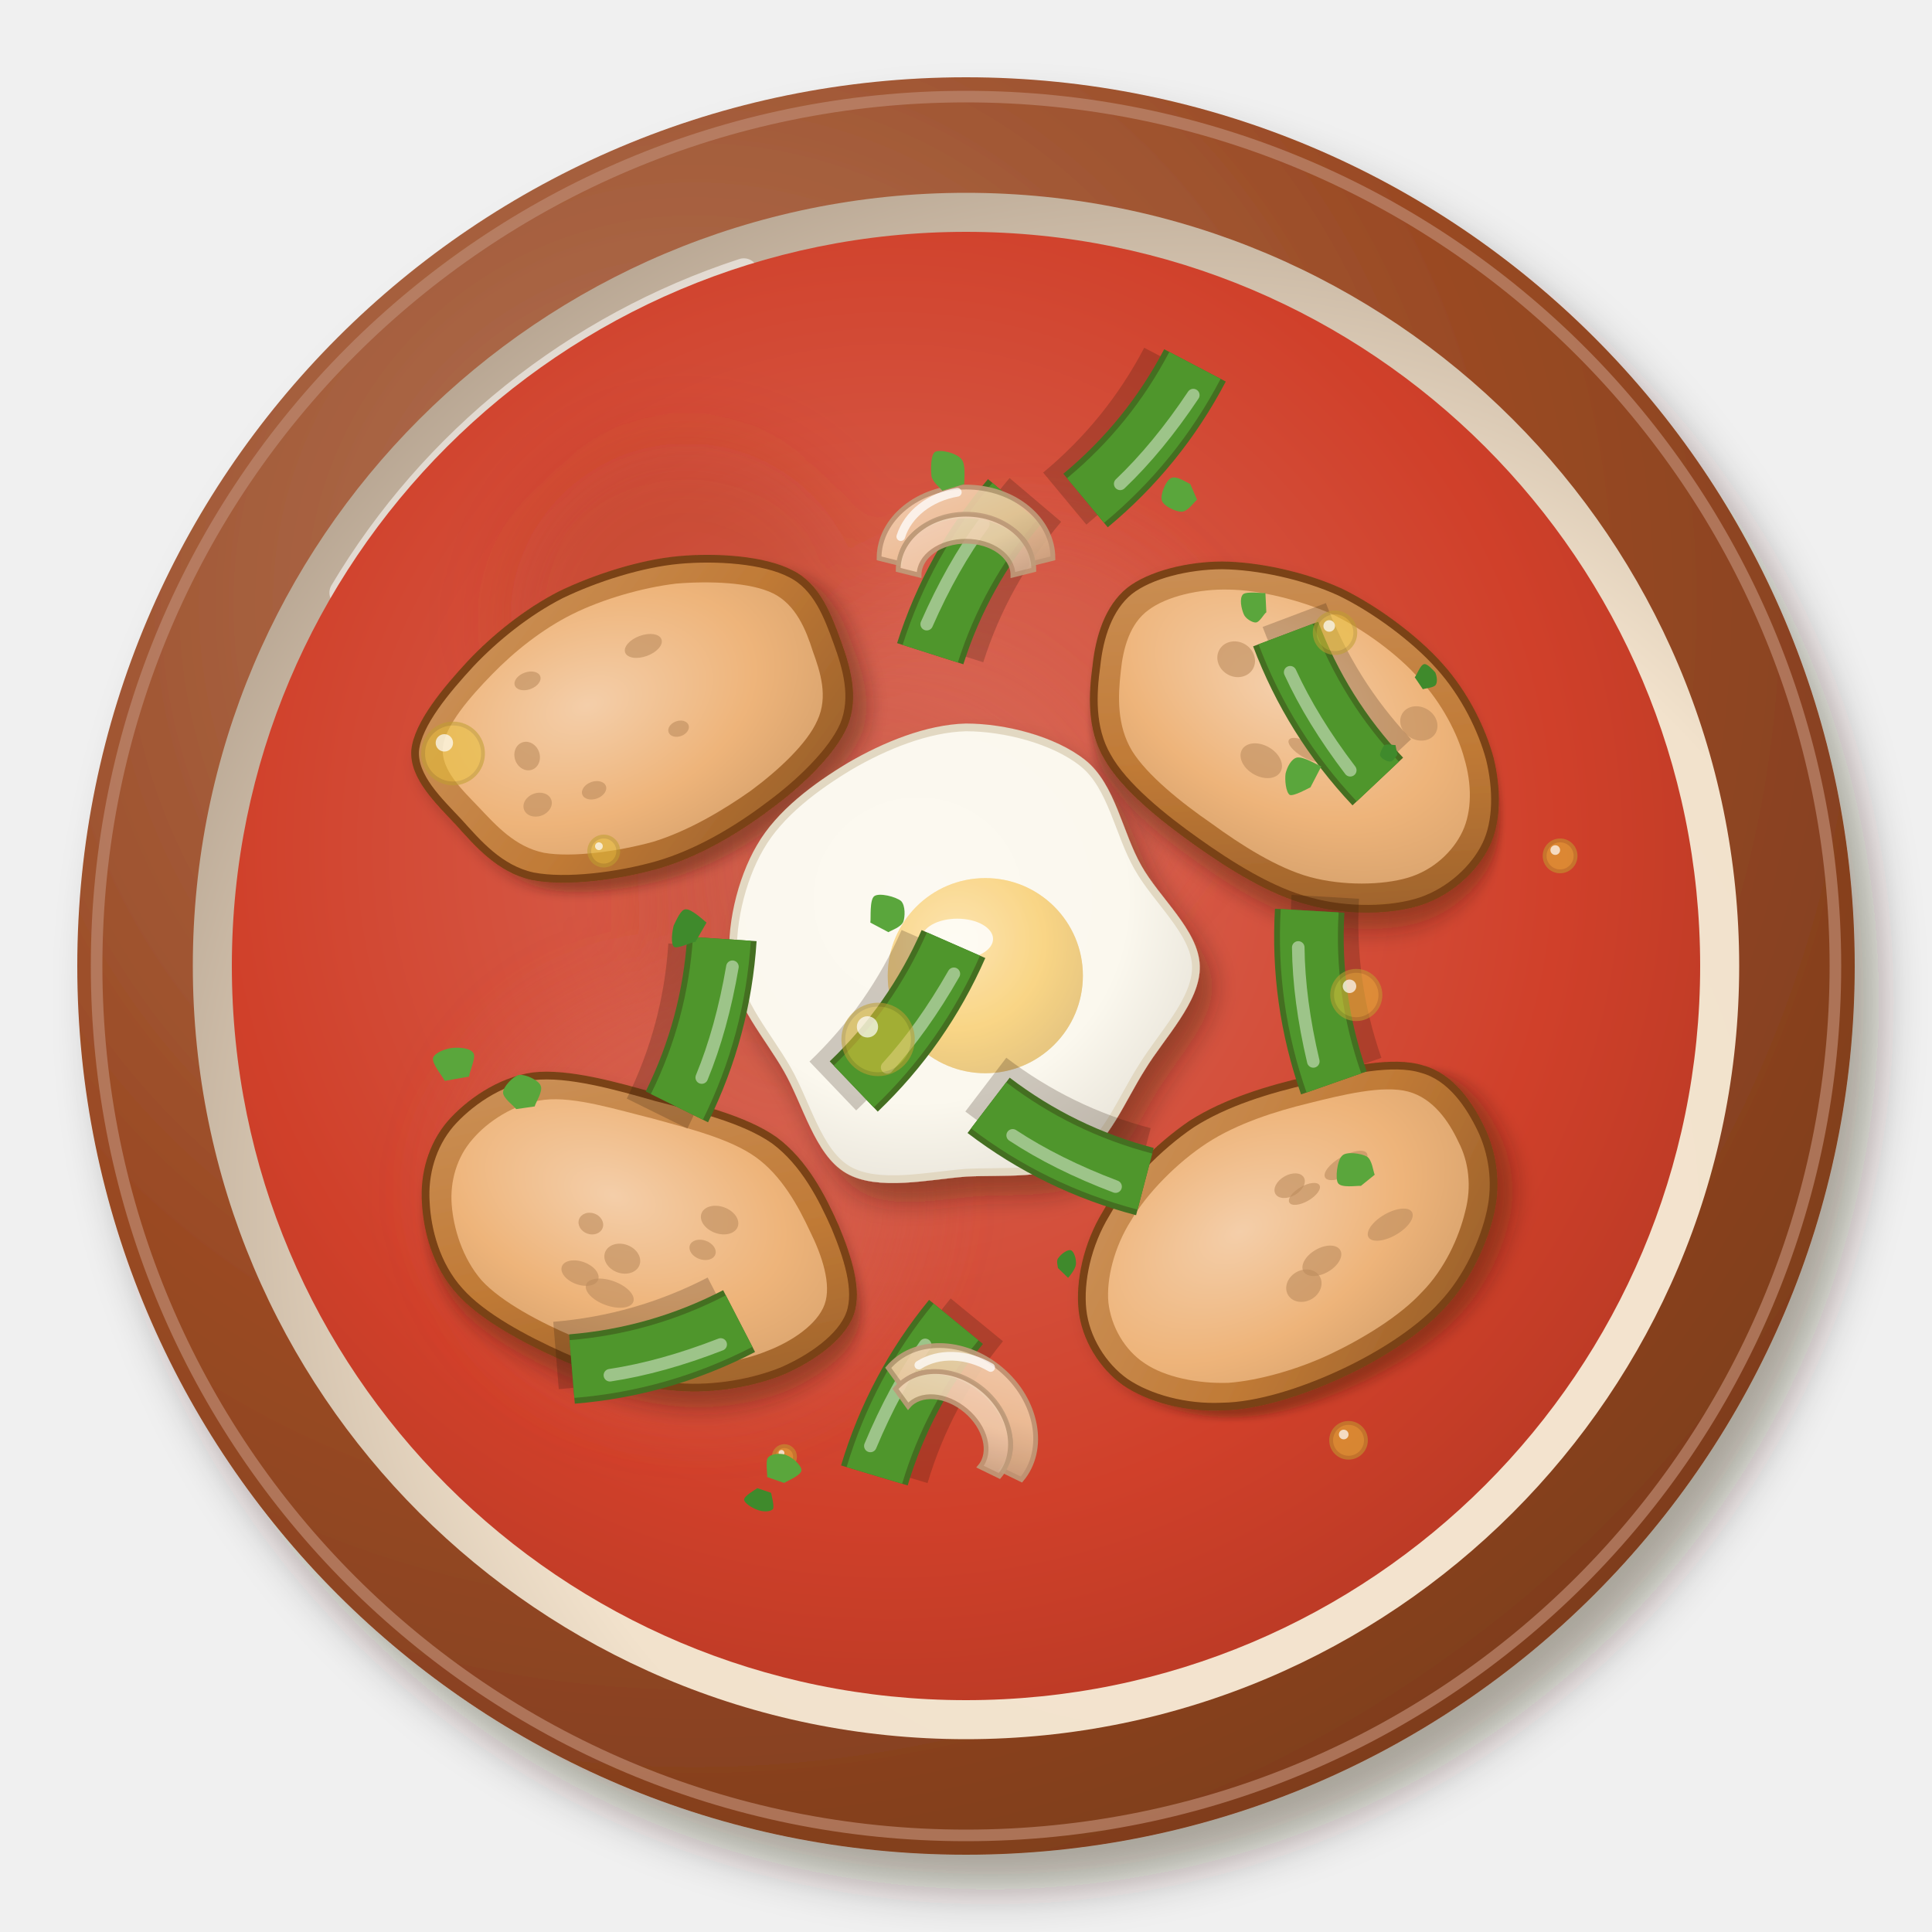
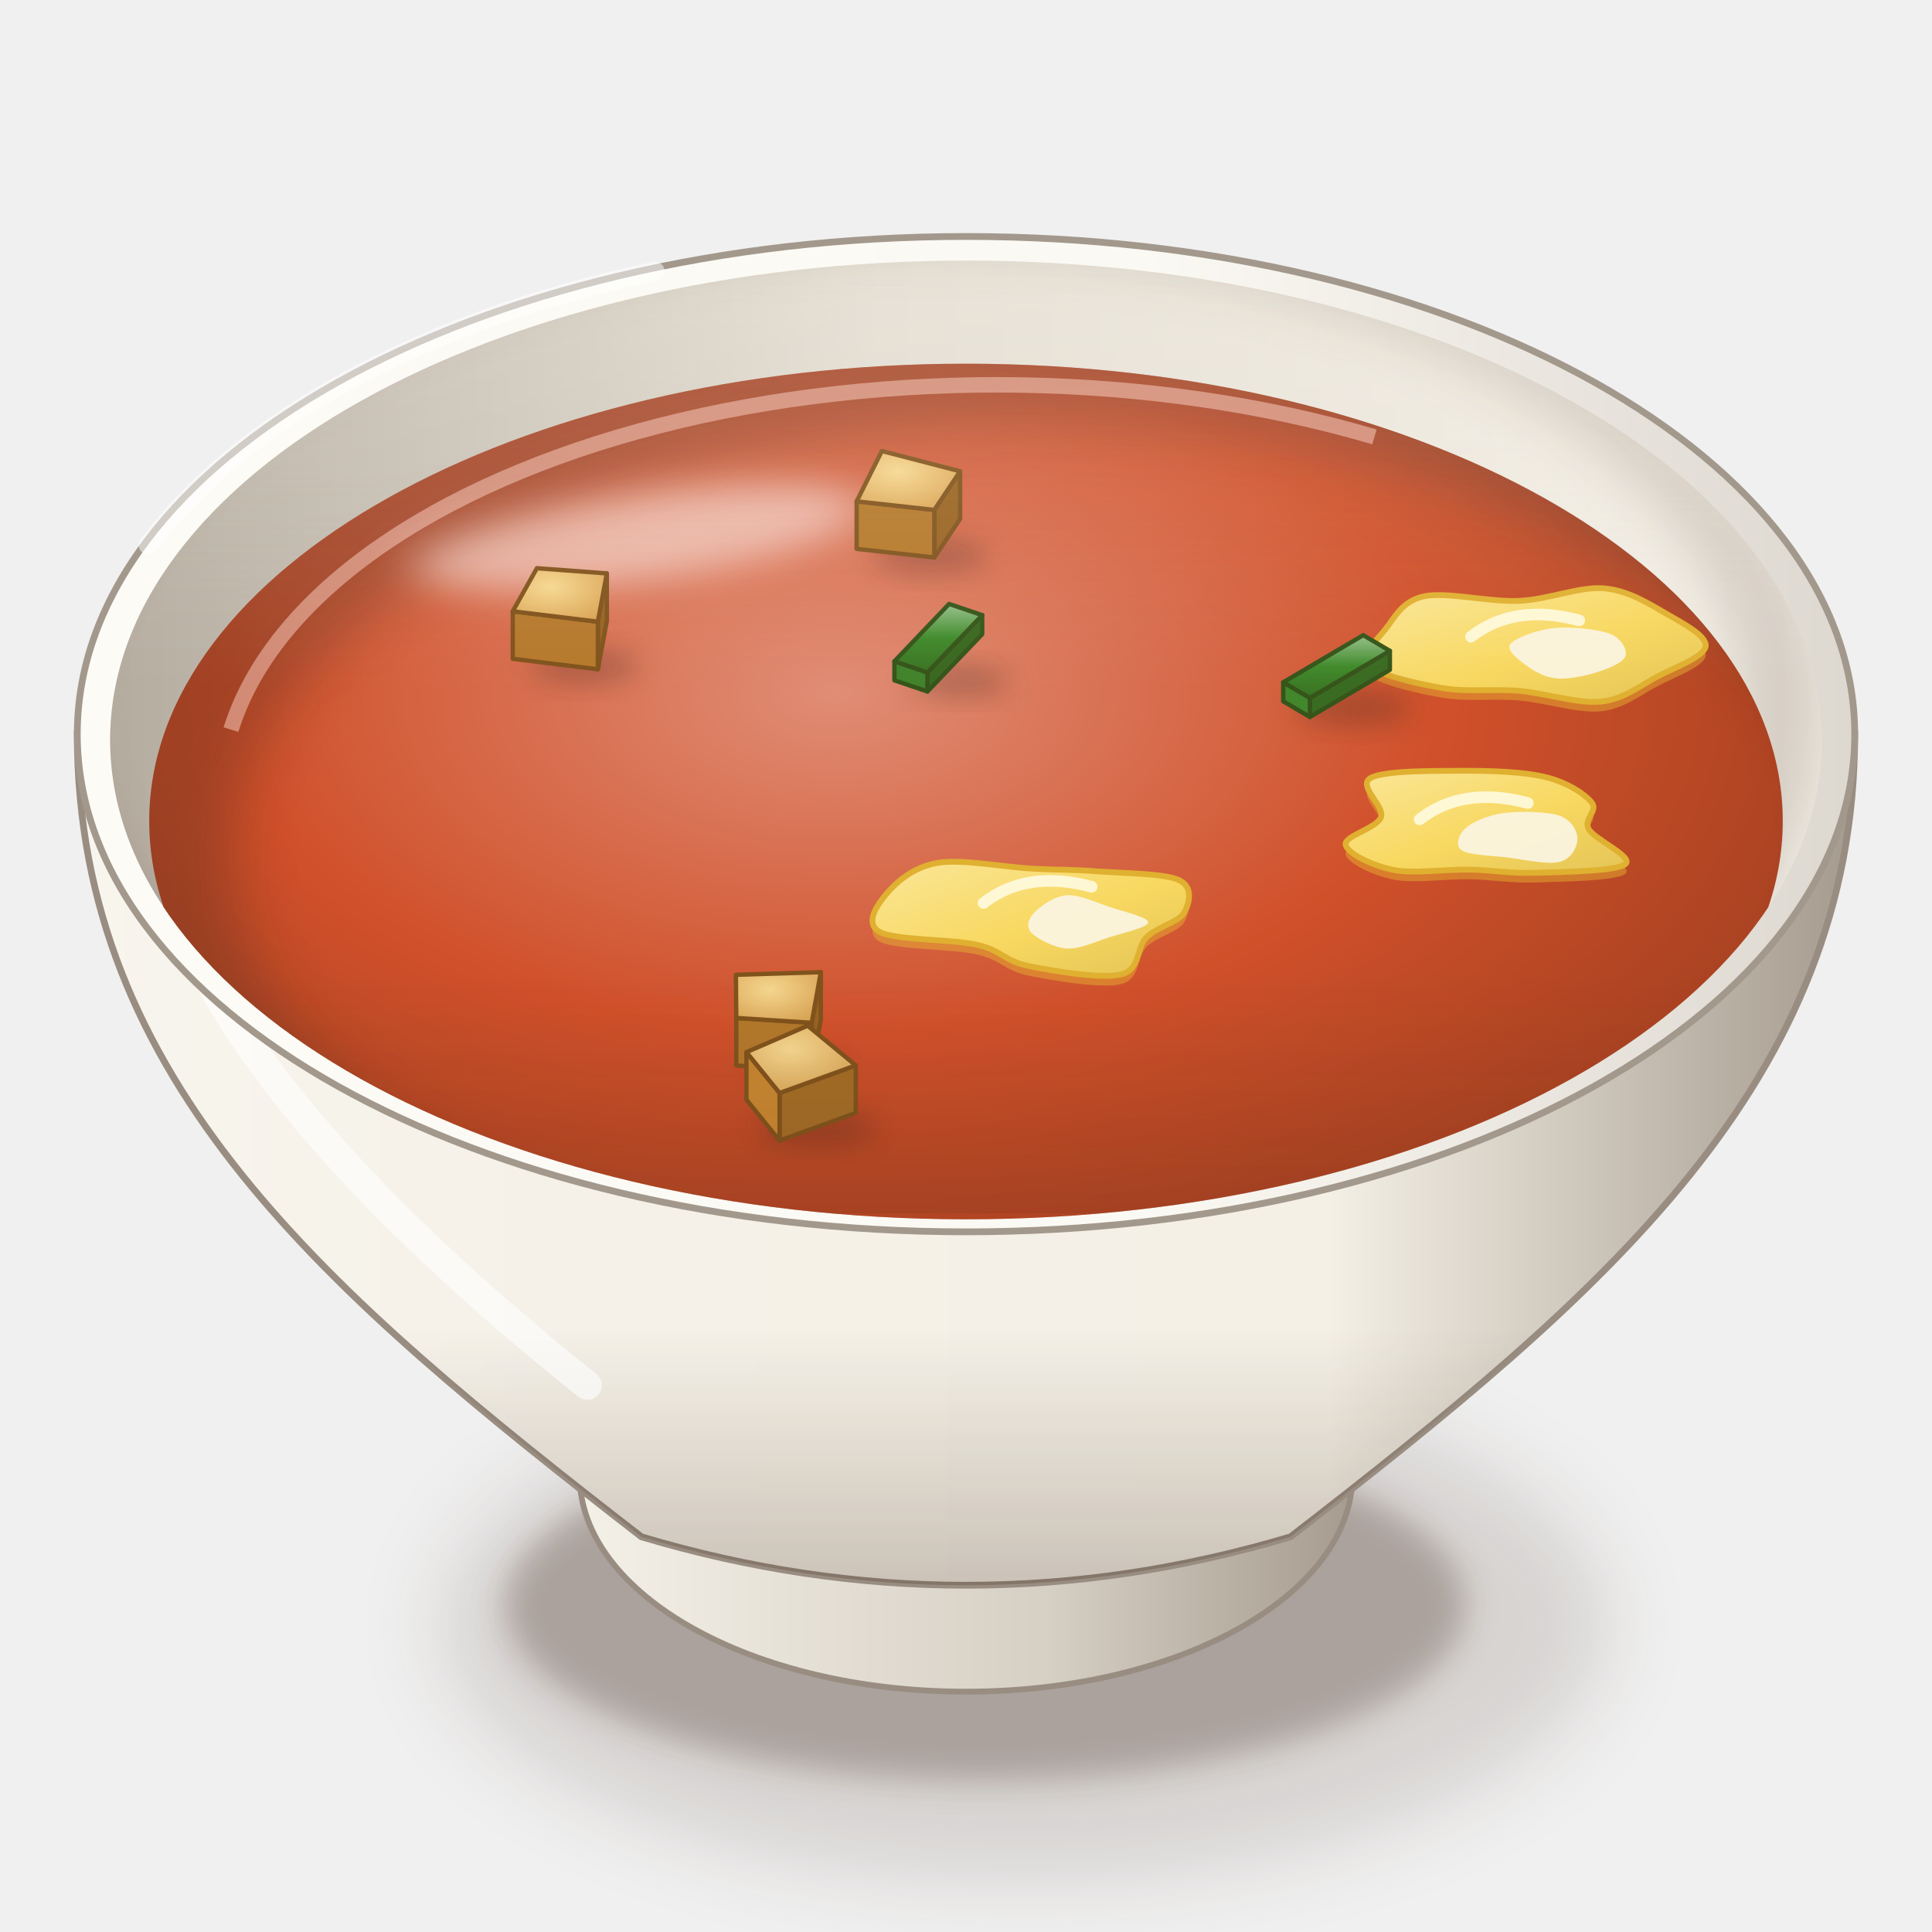
<svg xmlns="http://www.w3.org/2000/svg" viewBox="0 0 200 200" width="400" height="400">
  <defs>
-     <filter id="es_sopatomate-1" x="-30%" y="-30%" width="160%" height="160%">
-       <feDropShadow dx="2.52" dy="3.6" stdDeviation="2.34" flood-color="#2b1607" flood-opacity=".36" />
-     </filter>
-     <radialGradient id="es_sopatomate-2" cx="0.35" cy="0.3" r=".75">
-       <stop offset="0" stop-color="#b3775b" />
-       <stop offset=".6" stop-color="#9a4a24" />
-       <stop offset="1" stop-color="#7e3d1d" />
-     </radialGradient>
-     <radialGradient id="es_sopatomate-3" cx="0.64" cy="0.66" r=".75">
-       <stop offset="0" stop-color="#f4e5d2" />
-       <stop offset=".6" stop-color="#f2e2cc" />
-       <stop offset="1" stop-color="#b2a08d" />
-     </radialGradient>
-     <radialGradient id="es_sopatomate-4" cx="0.45" cy="0.42" r=".75">
-       <stop offset="0" stop-color="#da6a59" />
-       <stop offset=".6" stop-color="#d0402a" />
-       <stop offset="1" stop-color="#a73521" />
-     </radialGradient>
-     <filter id="es_sopatomate-5" x="-30%" y="-30%" width="160%" height="160%">
+     <filter id="es_sopatomate-1" x="-50%" y="-50%" width="200%" height="200%">
      <feGaussianBlur stdDeviation="4" />
    </filter>
-     <filter id="es_sopatomate-6" x="-30%" y="-30%" width="160%" height="160%">
-       <feDropShadow dx="0.98" dy="1.4" stdDeviation="0.91" flood-color="#2b1607" flood-opacity=".36" />
+     <filter id="es_sopatomate-2" x="-50%" y="-50%" width="200%" height="200%">
+       <feGaussianBlur stdDeviation="1.6" />
    </filter>
-     <linearGradient id="es_sopatomate-7" x1="0" y1="0" x2="1" y2="1">
-       <stop offset="0" stop-color="#cd955e" />
-       <stop offset=".55" stop-color="#c07a36" />
-       <stop offset="1" stop-color="#935b28" />
+     <linearGradient id="es_sopatomate-3" x1="0" y1="0" x2="1" y2="0">
+       <stop offset="0" stop-color="#f5f2e9" />
+       <stop offset="0.6" stop-color="#d6cfc4" />
+       <stop offset="1" stop-color="#a3988c" />
    </linearGradient>
-     <radialGradient id="es_sopatomate-8" cx="0.4" cy="0.38" r=".75">
-       <stop offset="0" stop-color="#f4cea9" />
-       <stop offset=".6" stop-color="#eeb47a" />
-       <stop offset="1" stop-color="#d6a16c" />
+     <linearGradient id="es_sopatomate-4" x1="0" y1="0" x2="1" y2="0">
+       <stop offset="0" stop-color="#f8f5ee" />
+       <stop offset="0.28" stop-color="#f5f1e8" />
+       <stop offset="0.7" stop-color="#f4f0e6" />
+       <stop offset="1" stop-color="#a3988c" />
+     </linearGradient>
+     <linearGradient id="es_sopatomate-5" x1="0" y1="0" x2="0" y2="1">
+       <stop offset="0" stop-color="#3a2212" stop-opacity="0" />
+       <stop offset="0.7" stop-color="#3a2212" stop-opacity="0" />
+       <stop offset="1" stop-color="#3a2212" stop-opacity="0.22" />
+     </linearGradient>
+     <linearGradient id="es_sopatomate-6" x1="0" y1="0" x2="1" y2="0">
+       <stop offset="0" stop-color="#fcfbf6" />
+       <stop offset="0.6" stop-color="#fbf9f3" />
+       <stop offset="1" stop-color="#dcd7cf" />
+     </linearGradient>
+     <linearGradient id="es_sopatomate-7" x1="0" y1="0" x2="1" y2="0">
+       <stop offset="0" stop-color="#b6ada1" />
+       <stop offset="0.45" stop-color="#e2ddd2" />
+       <stop offset="1" stop-color="#f4f0e7" />
+     </linearGradient>
+     <clipPath id="es_sopatomate-8">
+       <path d="M11.4,76.6A88.6,49.62 0 1 0 188.6,76.6A88.6,49.62 0 1 0 11.4,76.6Z" />
+     </clipPath>
+     <filter id="es_sopatomate-9" x="-50%" y="-50%" width="200%" height="200%">
+       <feGaussianBlur stdDeviation="2.5" />
+     </filter>
+     <clipPath id="es_sopatomate-10">
+       <path d="M11.4,76.6 A88.6,49.62 0 0 0 188.6,76.6 L200,76.6 L200,0 L0,0 L0,76.6Z" />
+     </clipPath>
+     <radialGradient id="es_sopatomate-11" cx="0.42" cy="0.36" r="0.62">
+       <stop offset="0" stop-color="#e08d75" />
+       <stop offset="0.6" stop-color="#d0502a" />
+       <stop offset="1" stop-color="#ab4322" />
    </radialGradient>
-     <filter id="es_sopatomate-9" x="-30%" y="-30%" width="160%" height="160%">
-       <feDropShadow dx="1.4" dy="2" stdDeviation="1.3" flood-color="#2b1607" flood-opacity=".36" />
+     <clipPath id="es_sopatomate-12">
+       <path d="M15.45,85A84.55,47.35 0 1 0 184.55,85A84.55,47.35 0 1 0 15.45,85Z" />
+     </clipPath>
+     <filter id="es_sopatomate-13" x="-50%" y="-50%" width="200%" height="200%">
+       <feGaussianBlur stdDeviation="3" />
    </filter>
-     <radialGradient id="es_sopatomate-10" cx="0.4" cy="0.38" r=".75">
-       <stop offset="0" stop-color="#fcf9f1" />
-       <stop offset=".6" stop-color="#fbf8ee" />
-       <stop offset="1" stop-color="#e2ddd2" />
+     <filter id="es_sopatomate-14" x="-50%" y="-50%" width="200%" height="200%">
+       <feGaussianBlur stdDeviation="2.2" />
+     </filter>
+     <radialGradient id="es_sopatomate-15" cx="0.4" cy="0.35" r="0.8">
+       <stop offset="0" stop-color="#f6d890" />
+       <stop offset="1" stop-color="#d8a050" />
    </radialGradient>
-     <radialGradient id="es_sopatomate-11" cx="0.35" cy="0.32" r=".75">
-       <stop offset="0" stop-color="#f9d688" />
-       <stop offset=".6" stop-color="#f6c048" />
-       <stop offset="1" stop-color="#d7a63e" />
-     </radialGradient>
-     <linearGradient id="es_sopatomate-12" x1="0" y1="0" x2="1" y2="1">
-       <stop offset="0" stop-color="#f5d9bd" />
-       <stop offset=".55" stop-color="#f0c8a0" />
-       <stop offset="1" stop-color="#c8a481" />
+     <filter id="es_sopatomate-16" x="-50%" y="-50%" width="200%" height="200%">
+       <feGaussianBlur stdDeviation="1.4" />
+     </filter>
+     <linearGradient id="es_sopatomate-17" x1="0" y1="0" x2="1" y2="1">
+       <stop offset="0" stop-color="#fae698" />
+       <stop offset="0.55" stop-color="#f8d860" />
+       <stop offset="1" stop-color="#e3c457" />
    </linearGradient>
-     <linearGradient id="es_sopatomate-13" x1="0" y1="0" x2="1" y2="1">
-       <stop offset="0" stop-color="#f6dec6" />
-       <stop offset=".55" stop-color="#f2d0ae" />
-       <stop offset="1" stop-color="#caaa8c" />
+     <linearGradient id="es_sopatomate-18" x1="0" y1="0" x2="0" y2="1">
+       <stop offset="0" stop-color="#95bf8a" />
+       <stop offset="0.5" stop-color="#3f8a2a" />
+       <stop offset="1" stop-color="#3b7223" />
+     </linearGradient>
+     <linearGradient id="es_sopatomate-19" x1="0" y1="0" x2="0" y2="1">
+       <stop offset="0" stop-color="#fff8ec" stop-opacity="0.2" />
+       <stop offset="0.45" stop-color="#fff8ec" stop-opacity="0" />
+       <stop offset="0.75" stop-color="#3a2212" stop-opacity="0" />
+       <stop offset="1" stop-color="#3a2212" stop-opacity="0.1" />
    </linearGradient>
  </defs>
-   <g filter="url(#es_sopatomate-1)">
-     <circle cx="100" cy="100" r="92" fill="url(#es_sopatomate-2)" />
+   <ellipse cx="106" cy="168.16" rx="60.48" ry="26.61" fill="#3a2212" opacity="0.14" filter="url(#es_sopatomate-1)" />
+   <ellipse cx="102" cy="166.16" rx="49.68" ry="18.14" fill="#3a2212" opacity="0.28" filter="url(#es_sopatomate-2)" />
+   <path d="M58,146.72 L60,152.72 A40,22.4 0 0 0 140,152.72 L142,146.72Z" fill="url(#es_sopatomate-3)" stroke="#998d81" stroke-width=".6" />
+   <path d="M8,76 C8,111.96 34,134 66.4,159.09 Q100,169.12 133.6,159.09 C166,134 192,111.96 192,76Z" fill="url(#es_sopatomate-4)" stroke="#998d81" stroke-width=".7" />
+   <path d="M8,76 C8,111.96 34,134 66.4,159.09 Q100,169.12 133.6,159.09 C166,134 192,111.96 192,76Z" fill="url(#es_sopatomate-5)" />
+   <path d="M16,86 Q20,110.8 60.8,143.41" stroke="#fff" stroke-width="3" fill="none" stroke-linecap="round" opacity="0.6" />
+   <path d="M8,76A92,51.52 0 1 0 192,76A92,51.52 0 1 0 8,76Z" fill="url(#es_sopatomate-6)" stroke="#a3988c" stroke-width=".7" />
+   <path d="M11.4,76.6A88.6,49.62 0 1 0 188.6,76.6A88.6,49.62 0 1 0 11.4,76.6Z" fill="url(#es_sopatomate-7)" />
+   <g clip-path="url(#es_sopatomate-8)">
+     <path d="M3.4,73A90.6,51.62 0 1 0 184.6,73A90.6,51.62 0 1 0 3.4,73Z" fill="none" stroke="#3a2212" stroke-width="9" opacity=".16" filter="url(#es_sopatomate-9)" />
  </g>
-   <circle cx="100" cy="100" r="90" fill="none" stroke="#bd8971" stroke-width="1.2" opacity=".7" />
-   <circle cx="100" cy="100" r="80.04" fill="url(#es_sopatomate-3)" />
-   <path d="M35.6,61.36 A75.44,75.44 0 0 1 77,28.24" stroke="#fff" stroke-width="3" fill="none" stroke-linecap="round" opacity=".55" />
-   <circle cx="100" cy="100" r="76" fill="url(#es_sopatomate-4)" opacity="1" />
-   <g filter="url(#es_sopatomate-5)">
-     <circle cx="71.1" cy="64.2" r="18.2" fill="#af3723" opacity="0.25" />
-     <circle cx="74.2" cy="124.5" r="21.4" fill="#d96655" opacity="0.25" />
-     <circle cx="86.9" cy="93.2" r="20.1" fill="#af3723" opacity="0.25" />
-     <circle cx="68.1" cy="123.3" r="21.5" fill="#d96655" opacity="0.25" />
-     <circle cx="94.8" cy="88.9" r="22.1" fill="#d96655" opacity="0.25" />
-     <circle cx="106.4" cy="75.4" r="20.4" fill="#d96655" opacity="0.25" />
+   <g clip-path="url(#es_sopatomate-8)">
+     <path d="M15.45,85A84.55,47.35 0 1 0 184.55,85A84.55,47.35 0 1 0 15.45,85Z" fill="url(#es_sopatomate-11)" />
+     <g clip-path="url(#es_sopatomate-12)">
+       <path fill-rule="evenodd" d="M0,0 H200 V200 H0Z M24.14,89A82.86,45.45 0 1 0 189.86,89A82.86,45.45 0 1 0 24.14,89Z" fill="#3a2212" opacity="0.3" filter="url(#es_sopatomate-13)" />
+       <path d="M23.91,75.53 A80.32,42.61 0 0 1 142.28,45.23" stroke="#eab09f" stroke-width="1.6" fill="none" opacity=".65" />
+     </g>
  </g>
-   <g transform="translate(66 74) rotate(-20)">
-     <g filter="url(#es_sopatomate-6)">
-       <path d="M22,0C22,2.8 21.8,6 19.7,8.3C17.6,10.5 13.3,12.4 9.5,13.5C5.6,14.7 0.9,15.6 -3.4,15.3C-7.6,15 -12.9,13.8 -15.9,12C-18.9,10.1 -20.1,6.8 -21.2,4.1C-22.4,1.3 -24,-1.9 -22.9,-4.4C-21.7,-6.9 -17.7,-9.2 -14.4,-10.9C-11.2,-12.5 -7.2,-13.9 -3.2,-14.4C0.8,-14.8 5.7,-14.6 9.5,-13.6C13.3,-12.6 17.8,-10.6 19.9,-8.3C22,-6.1 22,-2.8 22,0Z" fill="url(#es_sopatomate-7)" stroke="#7a4214" stroke-width=".8" />
-     </g>
-     <path d="M19.3,0C19.3,2.3 19.2,5 17.3,6.9C15.5,8.8 11.7,10.4 8.3,11.4C5,12.3 0.8,13.1 -3,12.9C-6.7,12.6 -11.4,11.6 -14,10.1C-16.6,8.5 -17.7,5.7 -18.7,3.4C-19.7,1.1 -21.1,-1.6 -20.1,-3.7C-19.1,-5.8 -15.6,-7.7 -12.7,-9.1C-9.8,-10.5 -6.3,-11.7 -2.8,-12.1C0.7,-12.5 5,-12.2 8.4,-11.4C11.7,-10.5 15.7,-8.9 17.5,-7C19.3,-5.1 19.4,-2.3 19.3,0Z" fill="url(#es_sopatomate-8)" />
-     <ellipse cx="-6.9" cy="5.8" rx="1.3" ry="0.9" fill="#bd8c5d" opacity=".6" />
-     <ellipse cx="3" cy="-6.5" rx="2" ry="1.1" fill="#bd8c5d" opacity=".6" />
-     <ellipse cx="3.5" cy="2.8" rx="1.1" ry="0.8" fill="#bd8c5d" opacity=".6" />
-     <ellipse cx="-12.2" cy="0.1" rx="1.3" ry="1.5" fill="#bd8c5d" opacity=".6" />
-     <ellipse cx="-9.5" cy="-7.2" rx="1.4" ry="0.9" fill="#bd8c5d" opacity=".6" />
-     <ellipse cx="-12.9" cy="5.2" rx="1.5" ry="1.2" fill="#bd8c5d" opacity=".6" />
+   <g clip-path="url(#es_sopatomate-12)">
+     <ellipse cx="66.18" cy="55.64" rx="23.67" ry="4.5" fill="#fff" opacity="0.5" transform="rotate(-8 66.18 55.64)" filter="url(#es_sopatomate-14)" />
  </g>
-   <g transform="translate(134 76) rotate(30)">
-     <g filter="url(#es_sopatomate-6)">
-       <path d="M22.9,0C23.1,2.7 22.1,6 20,8.4C17.9,10.8 13.9,13.2 10,14.2C6.1,15.3 1,15.1 -3.2,14.7C-7.5,14.3 -12.6,13.5 -15.6,11.7C-18.6,10 -20.2,6.8 -21.3,4.1C-22.5,1.4 -23.2,-1.7 -22.2,-4.3C-21.2,-6.8 -18.3,-9.6 -15.2,-11.4C-12,-13.2 -7.4,-14.7 -3.3,-15.1C0.8,-15.4 5.9,-14.8 9.5,-13.6C13.2,-12.4 16.6,-10.1 18.8,-7.9C21,-5.6 22.7,-2.7 22.9,0Z" fill="url(#es_sopatomate-7)" stroke="#7a4214" stroke-width=".8" />
-     </g>
-     <path d="M20.1,0C20.3,2.3 19.5,5 17.6,7C15.7,9 12.2,11.1 8.8,12C5.4,12.9 0.9,12.7 -2.8,12.3C-6.6,12 -11.1,11.3 -13.7,9.9C-16.4,8.4 -17.8,5.7 -18.8,3.4C-19.8,1.2 -20.5,-1.4 -19.5,-3.6C-18.6,-5.7 -16.1,-8.1 -13.3,-9.6C-10.6,-11.1 -6.5,-12.3 -2.9,-12.7C0.7,-13 5.2,-12.5 8.4,-11.4C11.6,-10.4 14.6,-8.5 16.5,-6.6C18.5,-4.7 19.9,-2.3 20.1,0Z" fill="url(#es_sopatomate-8)" />
-     <ellipse cx="-2.4" cy="-5" rx="1" ry="1.1" fill="#bd8c5d" opacity=".6" />
-     <ellipse cx="-9.1" cy="-3.7" rx="2" ry="1.8" fill="#bd8c5d" opacity=".6" />
-     <ellipse cx="-2" cy="-5.8" rx="1.7" ry="1.6" fill="#bd8c5d" opacity=".6" />
-     <ellipse cx="10.6" cy="-7.4" rx="2" ry="1.7" fill="#bd8c5d" opacity=".6" />
-     <ellipse cx="1.9" cy="0.8" rx="2.1" ry="0.8" fill="#bd8c5d" opacity=".6" />
-     <ellipse cx="-1.6" cy="4.1" rx="2.3" ry="1.6" fill="#bd8c5d" opacity=".6" />
+   <g clip-path="url(#es_sopatomate-8)">
+     <ellipse cx="96.33" cy="57.5" rx="5.92" ry="1.9" fill="#3a2212" opacity="0.28" filter="url(#es_sopatomate-16)" />
+     <path d="M99.39,48.79L96.72,52.79L96.72,57.71L99.39,53.71Z" fill="#996422" stroke="#81531c" stroke-width="0.45" stroke-linejoin="round" />
+     <path d="M96.72,52.79L88.68,51.9L88.68,56.82L96.72,57.71Z" fill="#b5792b" stroke="#81531c" stroke-width="0.45" stroke-linejoin="round" />
+     <path d="M91.29,46.69L99.39,48.79L96.72,52.79L88.68,51.9Z" fill="url(#es_sopatomate-15)" stroke="#81531c" stroke-width="0.45" stroke-linejoin="round" />
+     <ellipse cx="60.47" cy="68.95" rx="5.65" ry="1.81" fill="#3a2212" opacity="0.28" filter="url(#es_sopatomate-16)" />
+     <path d="M62.82,59.36L61.89,64.36L61.89,69.28L62.82,64.28Z" fill="#986322" stroke="#81531c" stroke-width="0.45" stroke-linejoin="round" />
+     <path d="M61.89,64.36L53.08,63.28L53.08,68.2L61.89,69.28Z" fill="#b6792c" stroke="#81531c" stroke-width="0.45" stroke-linejoin="round" />
+     <path d="M55.58,58.82L62.82,59.36L61.89,64.36L53.08,63.28Z" fill="url(#es_sopatomate-15)" stroke="#81531c" stroke-width="0.45" stroke-linejoin="round" />
+     <path d="M17.57,0C17.41,1.08 14.37,2.18 12.57,3.13C10.76,4.08 9.11,5.47 6.73,5.72C4.35,5.96 1.02,4.85 -1.71,4.61C-4.44,4.38 -7.06,4.76 -9.65,4.32C-12.25,3.88 -16.29,2.98 -17.28,1.97C-18.27,0.95 -16.53,-0.58 -15.58,-1.77C-14.63,-2.96 -13.88,-4.69 -11.58,-5.18C-9.27,-5.67 -4.85,-4.57 -1.75,-4.71C1.36,-4.85 4.53,-6.23 7.07,-6C9.61,-5.78 11.76,-4.37 13.51,-3.37C15.26,-2.36 17.72,-1.08 17.57,0Z" transform="translate(159 67.91)" fill="#e8b830" opacity=".45" />
+     <path d="M17.57,0C17.41,1.08 14.37,2.18 12.57,3.13C10.76,4.08 9.11,5.47 6.73,5.72C4.35,5.96 1.02,4.85 -1.71,4.61C-4.44,4.38 -7.06,4.76 -9.65,4.32C-12.25,3.88 -16.29,2.98 -17.28,1.97C-18.27,0.95 -16.53,-0.58 -15.58,-1.77C-14.63,-2.96 -13.88,-4.69 -11.58,-5.18C-9.27,-5.67 -4.85,-4.57 -1.75,-4.71C1.36,-4.85 4.53,-6.23 7.07,-6C9.61,-5.78 11.76,-4.37 13.51,-3.37C15.26,-2.36 17.72,-1.08 17.57,0Z" transform="translate(159 66.91)" fill="url(#es_sopatomate-17)" stroke="#e0b030" stroke-width=".6" />
+     <path d="M152.28,65.91 Q156.76,62.43 163.48,64.22" stroke="#fffbe0" stroke-width="1.2" fill="none" stroke-linecap="round" opacity=".9" />
+     <path d="M5.91,0C5.7,0.66 4.24,1.26 3.05,1.65C1.86,2.03 0.02,2.44 -1.23,2.32C-2.48,2.2 -3.65,1.52 -4.44,0.92C-5.24,0.33 -6.48,-0.61 -6,-1.24C-5.51,-1.88 -3.24,-2.71 -1.53,-2.89C0.18,-3.07 3.03,-2.79 4.27,-2.31C5.51,-1.83 6.11,-0.66 5.91,0Z" transform="translate(162.36 67.91)" fill="#fbf6e6" opacity=".9" />
+     <ellipse cx="99.39" cy="70.52" rx="5.04" ry="1.61" fill="#3a2212" opacity="0.28" filter="url(#es_sopatomate-16)" />
+     <path d="M101.68,63.68L96.01,69.61L96.01,71.58L101.68,65.65Z" fill="#3a6820" stroke="#36551a" stroke-width="0.45" stroke-linejoin="round" />
+     <path d="M96.01,69.61L92.59,68.46L92.59,70.43L96.01,71.58Z" fill="#41832b" stroke="#36551a" stroke-width="0.45" stroke-linejoin="round" />
+     <path d="M92.59,68.46L98.25,62.52L101.68,63.68L96.01,69.61Z" fill="url(#es_sopatomate-18)" stroke="#36551a" stroke-width="0.45" stroke-linejoin="round" />
+     <ellipse cx="140.15" cy="73.25" rx="6.01" ry="1.92" fill="#3a2212" opacity="0.28" filter="url(#es_sopatomate-16)" />
+     <path d="M143.88,67.38L135.6,72.25L135.6,74.22L143.88,69.34Z" fill="#3a6b22" stroke="#36551a" stroke-width="0.45" stroke-linejoin="round" />
+     <path d="M135.6,72.25L132.84,70.63L132.84,72.6L135.6,74.22Z" fill="#42872c" stroke="#36551a" stroke-width="0.45" stroke-linejoin="round" />
+     <path d="M143.88,67.38L135.6,72.25L132.84,70.63L141.12,65.75Z" fill="url(#es_sopatomate-18)" stroke="#36551a" stroke-width="0.45" stroke-linejoin="round" />
+     <path d="M10.78,0C11.36,1.07 15.49,2.88 14.58,3.63C13.68,4.39 8.03,4.44 5.34,4.53C2.65,4.62 0.91,4.25 -1.56,4.2C-4.02,4.15 -7.31,4.66 -9.45,4.23C-11.59,3.8 -14.17,2.55 -14.38,1.64C-14.6,0.73 -11.15,-0.07 -10.72,-1.22C-10.29,-2.37 -13.21,-4.48 -11.8,-5.28C-10.38,-6.08 -5.26,-6.01 -2.23,-6.03C0.79,-6.04 4.11,-5.92 6.33,-5.37C8.55,-4.83 10.34,-3.66 11.08,-2.76C11.82,-1.86 10.19,-1.07 10.78,0Z" transform="translate(153.68 86.82)" fill="#e8b830" opacity=".45" />
+     <path d="M10.78,0C11.36,1.07 15.49,2.88 14.58,3.63C13.68,4.39 8.03,4.44 5.34,4.53C2.65,4.62 0.91,4.25 -1.56,4.2C-4.02,4.15 -7.31,4.66 -9.45,4.23C-11.59,3.8 -14.17,2.55 -14.38,1.64C-14.6,0.73 -11.15,-0.07 -10.72,-1.22C-10.29,-2.37 -13.21,-4.48 -11.8,-5.28C-10.38,-6.08 -5.26,-6.01 -2.23,-6.03C0.79,-6.04 4.11,-5.92 6.33,-5.37C8.55,-4.83 10.34,-3.66 11.08,-2.76C11.82,-1.86 10.19,-1.07 10.78,0Z" transform="translate(153.68 85.82)" fill="url(#es_sopatomate-17)" stroke="#e0b030" stroke-width=".6" />
+     <path d="M146.96,84.82 Q151.44,81.34 158.16,83.13" stroke="#fffbe0" stroke-width="1.2" fill="none" stroke-linecap="round" opacity=".9" />
+     <path d="M6.25,0C6.26,0.8 5.66,2.08 4.44,2.4C3.23,2.72 0.67,2.15 -1.03,1.94C-2.73,1.74 -5.03,1.7 -5.74,1.19C-6.46,0.68 -6.03,-0.46 -5.31,-1.1C-4.59,-1.74 -3.02,-2.43 -1.4,-2.65C0.22,-2.86 3.12,-2.82 4.4,-2.38C5.67,-1.93 6.24,-0.8 6.25,0Z" transform="translate(157.04 86.82)" fill="#fbf6e6" opacity=".9" />
+     <path d="M14.05,0C13.49,0.98 11.25,1.47 10.17,2.53C9.08,3.6 9.56,5.89 7.53,6.39C5.49,6.89 0.44,6.03 -2.05,5.52C-4.54,5.01 -4.84,3.9 -7.41,3.32C-9.98,2.73 -15.91,2.86 -17.47,1.99C-19.04,1.12 -17.8,-0.72 -16.8,-1.91C-15.81,-3.1 -14.03,-4.71 -11.51,-5.15C-8.99,-5.59 -4.45,-4.7 -1.69,-4.56C1.07,-4.41 2.5,-4.48 5.04,-4.28C7.58,-4.08 12.03,-4.08 13.53,-3.37C15.03,-2.66 14.61,-0.98 14.05,0Z" transform="translate(108.53 95.48)" fill="#e8b830" opacity=".45" />
+     <path d="M14.05,0C13.49,0.98 11.25,1.47 10.17,2.53C9.08,3.6 9.56,5.89 7.53,6.39C5.49,6.89 0.44,6.03 -2.05,5.52C-4.54,5.01 -4.84,3.9 -7.41,3.32C-9.98,2.73 -15.91,2.86 -17.47,1.99C-19.04,1.12 -17.8,-0.72 -16.8,-1.91C-15.81,-3.1 -14.03,-4.71 -11.51,-5.15C-8.99,-5.59 -4.45,-4.7 -1.69,-4.56C1.07,-4.41 2.5,-4.48 5.04,-4.28C7.58,-4.08 12.03,-4.08 13.53,-3.37C15.03,-2.66 14.61,-0.98 14.05,0Z" transform="translate(108.53 94.48)" fill="url(#es_sopatomate-17)" stroke="#e0b030" stroke-width=".6" />
+     <path d="M101.81,93.48 Q106.29,90 113.01,91.8" stroke="#fffbe0" stroke-width="1.2" fill="none" stroke-linecap="round" opacity=".9" />
+     <path d="M6.97,0C6.96,0.53 4.29,1.11 2.89,1.56C1.49,2.01 -0.1,2.79 -1.44,2.71C-2.77,2.63 -4.57,1.68 -5.14,1.07C-5.7,0.45 -5.44,-0.36 -4.83,-1C-4.22,-1.65 -2.78,-2.7 -1.48,-2.8C-0.18,-2.9 1.55,-2.06 2.95,-1.6C4.36,-1.13 6.98,-0.53 6.97,0Z" transform="translate(111.89 95.48)" fill="#fbf6e6" opacity=".9" />
+     <ellipse cx="82.49" cy="110.45" rx="4.71" ry="1.51" fill="#3a2212" opacity="0.28" filter="url(#es_sopatomate-16)" />
+     <path d="M84.97,100.64L84.03,105.88L84.03,110.8L84.97,105.56Z" fill="#986322" stroke="#81531c" stroke-width="0.45" stroke-linejoin="round" />
+     <path d="M84.03,105.88L76.22,105.38L76.22,110.3L84.03,110.8Z" fill="#b3782b" stroke="#81531c" stroke-width="0.45" stroke-linejoin="round" />
+     <path d="M76.18,100.91L84.97,100.64L84.03,105.88L76.22,105.38Z" fill="url(#es_sopatomate-15)" stroke="#81531c" stroke-width="0.45" stroke-linejoin="round" />
+     <ellipse cx="84.68" cy="116.81" rx="6.21" ry="1.99" fill="#3a2212" opacity="0.28" filter="url(#es_sopatomate-16)" />
+     <path d="M88.59,110.29L80.7,113.15L80.7,118.07L88.59,115.21Z" fill="#a36c26" stroke="#81531c" stroke-width="0.45" stroke-linejoin="round" />
+     <path d="M80.7,113.15L77.27,108.92L77.27,113.84L80.7,118.07Z" fill="#c78631" stroke="#81531c" stroke-width="0.45" stroke-linejoin="round" />
+     <path d="M83.61,106.18L88.59,110.29L80.7,113.15L77.27,108.92Z" fill="url(#es_sopatomate-15)" stroke="#81531c" stroke-width="0.45" stroke-linejoin="round" />
+     <g clip-path="url(#es_sopatomate-12)" />
  </g>
-   <g transform="translate(66 128) rotate(20)">
-     <g filter="url(#es_sopatomate-6)">
-       <path d="M23.4,0C23.4,2.6 21.2,5.7 18.9,7.9C16.5,10.1 12.9,12.2 9.3,13.2C5.6,14.3 1,14.6 -3.2,14.3C-7.3,14 -12.3,13.3 -15.4,11.6C-18.6,9.9 -20.7,6.8 -21.8,4.2C-23,1.5 -23.2,-1.6 -22.2,-4.3C-21.2,-6.9 -19,-10.2 -15.8,-11.9C-12.6,-13.5 -7.4,-13.9 -3.1,-14.2C1.1,-14.6 6.2,-15.2 9.9,-14.2C13.6,-13.1 16.6,-10.3 18.9,-7.9C21.1,-5.5 23.4,-2.6 23.4,0Z" fill="url(#es_sopatomate-7)" stroke="#7a4214" stroke-width=".8" />
-     </g>
-     <path d="M20.6,0C20.6,2.2 18.7,4.8 16.6,6.6C14.5,8.5 11.4,10.2 8.2,11.1C4.9,12 0.8,12.2 -2.8,12C-6.4,11.8 -10.9,11.2 -13.6,9.8C-16.3,8.3 -18.2,5.7 -19.2,3.5C-20.2,1.3 -20.4,-1.3 -19.5,-3.6C-18.7,-5.8 -16.7,-8.6 -13.9,-10C-11.1,-11.4 -6.5,-11.6 -2.8,-12C1,-12.3 5.5,-12.8 8.7,-11.9C11.9,-11 14.6,-8.6 16.6,-6.6C18.6,-4.7 20.6,-2.2 20.6,0Z" fill="url(#es_sopatomate-8)" />
-     <ellipse cx="-4.3" cy="5.6" rx="2" ry="1.2" fill="#bd8c5d" opacity=".6" />
-     <ellipse cx="6.8" cy="-1" rx="1.4" ry="1" fill="#bd8c5d" opacity=".6" />
-     <ellipse cx="-5" cy="0.4" rx="1.3" ry="1.1" fill="#bd8c5d" opacity=".6" />
-     <ellipse cx="-0.7" cy="6.5" rx="2.6" ry="1.3" fill="#bd8c5d" opacity=".6" />
-     <ellipse cx="7.4" cy="-4.5" rx="2" ry="1.4" fill="#bd8c5d" opacity=".6" />
-     <ellipse cx="-0.7" cy="2.7" rx="1.9" ry="1.5" fill="#bd8c5d" opacity=".6" />
-   </g>
-   <g transform="translate(134 128) rotate(-30)">
-     <g filter="url(#es_sopatomate-6)">
-       <path d="M22.3,0C22.1,2.7 21,5.6 18.9,7.9C16.8,10.2 13.4,12.7 9.7,13.8C6,15 0.9,15.1 -3.2,14.7C-7.4,14.3 -12.1,13.3 -15.3,11.5C-18.6,9.8 -21.4,7 -22.7,4.3C-23.9,1.7 -24,-1.7 -22.8,-4.4C-21.6,-7.1 -19,-10 -15.7,-11.8C-12.5,-13.7 -7.6,-15.1 -3.4,-15.4C0.8,-15.6 5.4,-14.5 9.3,-13.3C13.3,-12.2 18,-10.7 20.1,-8.4C22.3,-6.2 22.5,-2.7 22.3,0Z" fill="url(#es_sopatomate-7)" stroke="#7a4214" stroke-width=".8" />
-     </g>
-     <path d="M19.6,0C19.5,2.3 18.5,4.7 16.6,6.6C14.7,8.6 11.8,10.7 8.5,11.6C5.3,12.6 0.8,12.7 -2.9,12.4C-6.5,12.1 -10.6,11.1 -13.5,9.7C-16.3,8.2 -18.9,5.9 -20,3.6C-21.1,1.4 -21.1,-1.4 -20.1,-3.7C-19.1,-5.9 -16.7,-8.4 -13.8,-9.9C-11,-11.5 -6.7,-12.7 -3,-12.9C0.7,-13.1 4.8,-12.2 8.2,-11.2C11.7,-10.2 15.8,-9 17.7,-7.1C19.6,-5.2 19.8,-2.3 19.6,0Z" fill="url(#es_sopatomate-8)" />
-     <ellipse cx="-1.7" cy="4.9" rx="1.9" ry="1.6" fill="#bd8c5d" opacity=".6" />
-     <ellipse cx="2.2" cy="-4.8" rx="1.7" ry="1.1" fill="#bd8c5d" opacity=".6" />
-     <ellipse cx="8.3" cy="-3.7" rx="2.5" ry="1" fill="#bd8c5d" opacity=".6" />
-     <ellipse cx="9.2" cy="3.9" rx="2.6" ry="1.2" fill="#bd8c5d" opacity=".6" />
-     <ellipse cx="1.2" cy="3.6" rx="2.2" ry="1.3" fill="#bd8c5d" opacity=".6" />
-     <ellipse cx="3.1" cy="-3.3" rx="1.8" ry="0.8" fill="#bd8c5d" opacity=".6" />
-   </g>
-   <g transform="translate(100 100)">
-     <g filter="url(#es_sopatomate-9)">
-       <path d="M23.8,0C23.9,3.5 20.2,7.2 18.2,10.5C16.1,13.8 14.5,18 11.5,19.8C8.4,21.7 3.9,21.2 0,21.4C-3.9,21.7 -9.1,22.9 -12.2,21.1C-15.3,19.3 -16.5,14.2 -18.5,10.7C-20.5,7.2 -23.6,3.8 -24,0C-24.5,-3.8 -23.3,-8.9 -21.3,-12.3C-19.3,-15.8 -15.5,-18.6 -12,-20.7C-8.4,-22.8 -4,-24.6 0,-24.7C4,-24.7 9.1,-23.4 12.1,-21C15.1,-18.6 15.8,-13.7 17.8,-10.2C19.7,-6.8 23.7,-3.5 23.8,0Z" fill="url(#es_sopatomate-10)" stroke="#e2d8c2" stroke-width=".8" />
-     </g>
-     <circle cx="2" cy="1" r="10.1" fill="url(#es_sopatomate-11)" opacity=".9" />
-     <circle cx="2" cy="1" r="10.1" fill="#fffaf0" opacity=".3" />
-     <ellipse cx="-0.9" cy="-2.8" rx="3.7" ry="2.1" fill="#fff" opacity=".85" />
-   </g>
-   <g transform="translate(93.54 105.1) rotate(125)">
-     <path d="M-9,0 Q0,-1.8 9,0" stroke="#2b1607" stroke-width="7" fill="none" stroke-linecap="butt" opacity=".22" transform="translate(1.2 1.8)" />
-     <path d="M-9,0 Q0,-1.8 9,0" stroke="#446f21" stroke-width="7.2" fill="none" stroke-linecap="butt" />
-     <path d="M-9,0 Q0,-1.8 9,0" stroke="#4f962c" stroke-width="6" fill="none" stroke-linecap="butt" />
-     <path d="M-6.5,-1.8 Q0,-2.4 5.4,-1.7" stroke="#b0d0a0" stroke-width="1.3" fill="none" stroke-linecap="round" opacity=".8" />
-   </g>
-   <g transform="translate(67.86 139.24) rotate(164)">
-     <path d="M-9,0 Q0,-1.8 9,0" stroke="#2b1607" stroke-width="7" fill="none" stroke-linecap="butt" opacity=".22" transform="translate(1.2 1.8)" />
-     <path d="M-9,0 Q0,-1.8 9,0" stroke="#446f21" stroke-width="7.2" fill="none" stroke-linecap="butt" />
-     <path d="M-9,0 Q0,-1.8 9,0" stroke="#4f962c" stroke-width="6" fill="none" stroke-linecap="butt" />
-     <path d="M-6.5,-1.8 Q0,-2.4 5.4,-1.7" stroke="#b0d0a0" stroke-width="1.3" fill="none" stroke-linecap="round" opacity=".8" />
-   </g>
-   <g transform="translate(100.66 59.8) rotate(299)">
-     <path d="M-9,0 Q0,-1.8 9,0" stroke="#2b1607" stroke-width="7" fill="none" stroke-linecap="butt" opacity=".22" transform="translate(1.2 1.8)" />
-     <path d="M-9,0 Q0,-1.8 9,0" stroke="#446f21" stroke-width="7.2" fill="none" stroke-linecap="butt" />
-     <path d="M-9,0 Q0,-1.8 9,0" stroke="#4f962c" stroke-width="6" fill="none" stroke-linecap="butt" />
-     <path d="M-6.5,-1.8 Q0,-2.4 5.4,-1.7" stroke="#b0d0a0" stroke-width="1.3" fill="none" stroke-linecap="round" opacity=".8" />
-   </g>
-   <g transform="translate(94.74 144.79) rotate(298)">
-     <path d="M-9,0 Q0,-1.8 9,0" stroke="#2b1607" stroke-width="7" fill="none" stroke-linecap="butt" opacity=".22" transform="translate(1.2 1.8)" />
-     <path d="M-9,0 Q0,-1.8 9,0" stroke="#446f21" stroke-width="7.2" fill="none" stroke-linecap="butt" />
-     <path d="M-9,0 Q0,-1.8 9,0" stroke="#4f962c" stroke-width="6" fill="none" stroke-linecap="butt" />
-     <path d="M-6.5,-1.8 Q0,-2.4 5.4,-1.7" stroke="#b0d0a0" stroke-width="1.3" fill="none" stroke-linecap="round" opacity=".8" />
-   </g>
-   <g transform="translate(110.43 118.37) rotate(206)">
-     <path d="M-9,0 Q0,-1.8 9,0" stroke="#2b1607" stroke-width="7" fill="none" stroke-linecap="butt" opacity=".22" transform="translate(1.2 1.8)" />
-     <path d="M-9,0 Q0,-1.8 9,0" stroke="#446f21" stroke-width="7.2" fill="none" stroke-linecap="butt" />
-     <path d="M-9,0 Q0,-1.8 9,0" stroke="#4f962c" stroke-width="6" fill="none" stroke-linecap="butt" />
-     <path d="M-6.5,-1.8 Q0,-2.4 5.4,-1.7" stroke="#b0d0a0" stroke-width="1.3" fill="none" stroke-linecap="round" opacity=".8" />
-   </g>
-   <g transform="translate(136.83 103.19) rotate(262)">
-     <path d="M-9,0 Q0,-1.8 9,0" stroke="#2b1607" stroke-width="7" fill="none" stroke-linecap="butt" opacity=".22" transform="translate(1.2 1.8)" />
-     <path d="M-9,0 Q0,-1.8 9,0" stroke="#446f21" stroke-width="7.2" fill="none" stroke-linecap="butt" />
-     <path d="M-9,0 Q0,-1.8 9,0" stroke="#4f962c" stroke-width="6" fill="none" stroke-linecap="butt" />
-     <path d="M-6.5,-1.8 Q0,-2.4 5.4,-1.7" stroke="#b0d0a0" stroke-width="1.3" fill="none" stroke-linecap="round" opacity=".8" />
-   </g>
-   <g transform="translate(137.86 73.27) rotate(238)">
-     <path d="M-9,0 Q0,-1.8 9,0" stroke="#2b1607" stroke-width="7" fill="none" stroke-linecap="butt" opacity=".22" transform="translate(1.2 1.8)" />
-     <path d="M-9,0 Q0,-1.8 9,0" stroke="#446f21" stroke-width="7.2" fill="none" stroke-linecap="butt" />
-     <path d="M-9,0 Q0,-1.8 9,0" stroke="#4f962c" stroke-width="6" fill="none" stroke-linecap="butt" />
-     <path d="M-6.5,-1.8 Q0,-2.4 5.4,-1.7" stroke="#b0d0a0" stroke-width="1.3" fill="none" stroke-linecap="round" opacity=".8" />
-   </g>
-   <g transform="translate(118.04 44.82) rotate(129)">
-     <path d="M-9,0 Q0,-1.8 9,0" stroke="#2b1607" stroke-width="7" fill="none" stroke-linecap="butt" opacity=".22" transform="translate(1.2 1.8)" />
-     <path d="M-9,0 Q0,-1.8 9,0" stroke="#446f21" stroke-width="7.2" fill="none" stroke-linecap="butt" />
-     <path d="M-9,0 Q0,-1.8 9,0" stroke="#4f962c" stroke-width="6" fill="none" stroke-linecap="butt" />
-     <path d="M-6.5,-1.8 Q0,-2.4 5.4,-1.7" stroke="#b0d0a0" stroke-width="1.3" fill="none" stroke-linecap="round" opacity=".8" />
-   </g>
-   <g transform="translate(72.4 105.89) rotate(105)">
-     <path d="M-9,0 Q0,-1.8 9,0" stroke="#2b1607" stroke-width="7" fill="none" stroke-linecap="butt" opacity=".22" transform="translate(1.2 1.8)" />
-     <path d="M-9,0 Q0,-1.8 9,0" stroke="#446f21" stroke-width="7.2" fill="none" stroke-linecap="butt" />
-     <path d="M-9,0 Q0,-1.8 9,0" stroke="#4f962c" stroke-width="6" fill="none" stroke-linecap="butt" />
-     <path d="M-6.5,-1.8 Q0,-2.4 5.4,-1.7" stroke="#b0d0a0" stroke-width="1.3" fill="none" stroke-linecap="round" opacity=".8" />
-   </g>
-   <g transform="translate(100 56) scale(0.9)">
-     <path d="M-10,2 A10,8.2 0 0 1 10,2 L7.6,2.6 A7.6,5.472 0 0 0 -7.6,2.6Z" fill="url(#es_sopatomate-12)" stroke="#bf9b7a" stroke-width=".55" opacity=".9" />
-     <path d="M-7.8,3.32 A7.8,6.396 0 0 1 7.8,3.32 L5.4,3.92 A5.4,3.888 0 0 0 -5.4,3.92Z" fill="url(#es_sopatomate-13)" stroke="#bf9b7a" stroke-width=".55" opacity=".9" />
-     <path d="M-7.5,-.5 A8.5,7 0 0 1 -1,-5.6" stroke="#fff" stroke-width="1" fill="none" stroke-linecap="round" opacity=".75" />
-   </g>
-   <g transform="translate(100 146) rotate(40) scale(0.9)">
-     <path d="M-10,2 A10,8.2 0 0 1 10,2 L7.6,2.6 A7.6,5.472 0 0 0 -7.6,2.6Z" fill="url(#es_sopatomate-12)" stroke="#bf9b7a" stroke-width=".55" opacity=".9" />
-     <path d="M-7.8,3.32 A7.8,6.396 0 0 1 7.8,3.32 L5.4,3.92 A5.4,3.888 0 0 0 -5.4,3.92Z" fill="url(#es_sopatomate-13)" stroke="#bf9b7a" stroke-width=".55" opacity=".9" />
-     <path d="M-7.5,-.5 A8.5,7 0 0 1 -1,-5.6" stroke="#fff" stroke-width="1" fill="none" stroke-linecap="round" opacity=".75" />
-   </g>
-   <circle cx="140.4" cy="103" r="2.5" fill="#e6c13a" opacity="0.55" stroke="#c09e30" stroke-width=".4" />
-   <circle cx="139.7" cy="102.1" r="0.7" fill="#fff" opacity=".7" />
-   <circle cx="81.2" cy="150.8" r="1.1" fill="#e6c13a" opacity="0.55" stroke="#c09e30" stroke-width=".4" />
-   <circle cx="80.9" cy="150.4" r="0.3" fill="#fff" opacity=".7" />
-   <circle cx="46.9" cy="78" r="3.1" fill="#e6c13a" opacity="0.55" stroke="#c09e30" stroke-width=".4" />
-   <circle cx="46" cy="76.9" r="0.9" fill="#fff" opacity=".7" />
-   <circle cx="139.6" cy="149.1" r="1.8" fill="#e6c13a" opacity="0.55" stroke="#c09e30" stroke-width=".4" />
-   <circle cx="139.1" cy="148.5" r="0.5" fill="#fff" opacity=".7" />
-   <circle cx="138.2" cy="65.5" r="2.1" fill="#e6c13a" opacity="0.55" stroke="#c09e30" stroke-width=".4" />
-   <circle cx="137.6" cy="64.8" r="0.6" fill="#fff" opacity=".7" />
-   <circle cx="90.9" cy="107.6" r="3.6" fill="#e6c13a" opacity="0.55" stroke="#c09e30" stroke-width=".4" />
-   <circle cx="89.8" cy="106.3" r="1.1" fill="#fff" opacity=".7" />
-   <circle cx="62.5" cy="88.1" r="1.5" fill="#e6c13a" opacity="0.55" stroke="#c09e30" stroke-width=".4" />
-   <circle cx="62" cy="87.6" r="0.4" fill="#fff" opacity=".7" />
-   <circle cx="161.5" cy="88.6" r="1.6" fill="#e6c13a" opacity="0.55" stroke="#c09e30" stroke-width=".4" />
-   <circle cx="161" cy="88" r="0.5" fill="#fff" opacity=".7" />
-   <path transform="translate(78.75 155.27) rotate(325.68)" d="M1.3,0C1.2,0.2 0.8,1.4 0.5,1.5C0.1,1.6 -0.6,1.1 -0.9,0.6C-1.2,0.2 -1.6,-0.7 -1.4,-1C-1.2,-1.3 0.1,-1.2 0.4,-1.2" fill="#3f8a2c" />
-   <path transform="translate(140.65 121.38) rotate(80.4)" d="M1.4,0C1.3,0.4 1.3,2.1 0.7,2.3C0.2,2.5 -1.6,2 -2,1.4C-2.4,0.9 -1.9,-0.6 -1.5,-1.1C-1.1,-1.6 0.2,-1.5 0.5,-1.6" fill="#5aa63c" />
-   <path transform="translate(147.75 70.17) rotate(182.74)" d="M1.3,0C1.1,0.2 0.8,1.3 0.4,1.4C0.1,1.5 -0.5,0.9 -0.8,0.6C-1,0.2 -1.1,-0.4 -0.9,-0.7C-0.7,-1 0.2,-1.1 0.4,-1.2" fill="#3f8a2c" />
-   <path transform="translate(122.41 51.2) rotate(19.34)" d="M1.6,0C1.4,0.3 1.1,1.5 0.5,1.7C0,1.9 -1.4,1.8 -1.8,1.3C-2.2,0.8 -2.1,-0.8 -1.7,-1.2C-1.3,-1.7 0.1,-1.3 0.4,-1.3" fill="#5aa63c" />
-   <path transform="translate(110.3 130.82) rotate(149.85)" d="M0.9,0C0.8,0.2 0.7,0.8 0.3,0.9C-0.1,1.1 -1,1.2 -1.2,0.9C-1.4,0.6 -1.2,-0.2 -0.9,-0.6C-0.6,-1 0.2,-1.3 0.5,-1.4" fill="#3f8a2c" />
-   <path transform="translate(47.09 109.96) rotate(118.52)" d="M2.2,0C1.9,0.4 1.3,2 0.7,2.2C0.1,2.3 -0.8,1.5 -1.2,0.9C-1.6,0.3 -2.1,-0.8 -1.7,-1.3C-1.4,-1.7 0.2,-1.8 0.6,-2" fill="#5aa63c" />
-   <path transform="translate(54.14 113.38) rotate(116.32)" d="M1.6,0C1.4,0.3 1.2,1.8 0.6,2C0.1,2.2 -1.3,1.8 -1.7,1.3C-2.1,0.7 -2.1,-0.8 -1.7,-1.2C-1.3,-1.7 0.1,-1.5 0.5,-1.6" fill="#5aa63c" />
-   <path transform="translate(80.89 152.05) rotate(149.8)" d="M1.7,0C1.5,0.3 1,1.6 0.6,1.7C0.1,1.9 -0.9,1.4 -1.2,0.9C-1.6,0.4 -2,-0.8 -1.7,-1.2C-1.4,-1.6 0.1,-1.4 0.5,-1.4" fill="#5aa63c" />
-   <path transform="translate(97.89 49.03) rotate(100.91)" d="M1.8,0C1.6,0.2 1.1,1.2 0.5,1.4C-0.2,1.6 -1.6,1.9 -2,1.5C-2.4,1 -2.3,-0.7 -1.8,-1.3C-1.4,-1.9 0.3,-2 0.7,-2.1" fill="#5aa63c" />
-   <path transform="translate(71.04 96.21) rotate(53.09)" d="M1.6,0C1.4,0.3 1.1,1.9 0.7,2.1C0.2,2.2 -0.7,1.3 -1.1,0.8C-1.4,0.2 -2,-0.8 -1.7,-1.2C-1.4,-1.7 0.3,-2 0.7,-2.1" fill="#3f8a2c" />
-   <path transform="translate(134.56 80.34) rotate(46.59)" d="M1.6,0C1.5,0.3 1.1,1.9 0.7,2.1C0.2,2.2 -0.8,1.4 -1.2,0.9C-1.6,0.3 -1.9,-0.6 -1.6,-1.1C-1.2,-1.7 0.4,-2.1 0.8,-2.3" fill="#5aa63c" />
-   <path transform="translate(143.9 77.89) rotate(17.57)" d="M0.8,0C0.7,0.2 0.6,0.8 0.3,0.9C0,1 -0.7,0.9 -0.9,0.6C-1,0.4 -0.9,-0.3 -0.8,-0.5C-0.6,-0.8 0.1,-0.8 0.3,-0.9" fill="#3f8a2c" />
-   <path transform="translate(92.01 94.92) rotate(162.94)" d="M2,0C1.8,0.4 1.4,2.3 0.8,2.5C0.2,2.7 -1.3,1.8 -1.7,1.2C-2,0.6 -1.6,-0.5 -1.3,-0.9C-0.9,-1.4 0.2,-1.4 0.5,-1.5" fill="#5aa63c" />
-   <path transform="translate(129.93 63.08) rotate(14.78)" d="M1.2,0C1,0.2 0.8,1.2 0.4,1.3C0.1,1.4 -0.7,1.2 -1,0.8C-1.4,0.3 -1.9,-0.7 -1.6,-1.2C-1.3,-1.6 0.3,-1.8 0.6,-1.9" fill="#5aa63c" />
+   <rect x="0" y="26.38" width="200" height="99.23" fill="url(#es_sopatomate-19)" clip-path="url(#es_sopatomate-8)" />
+   <path d="M15.36,56.42 A92,51.52 0 0 1 67.8,28.09" stroke="#fff" stroke-width="2" fill="none" stroke-linecap="round" opacity="0.5" />
</svg>
